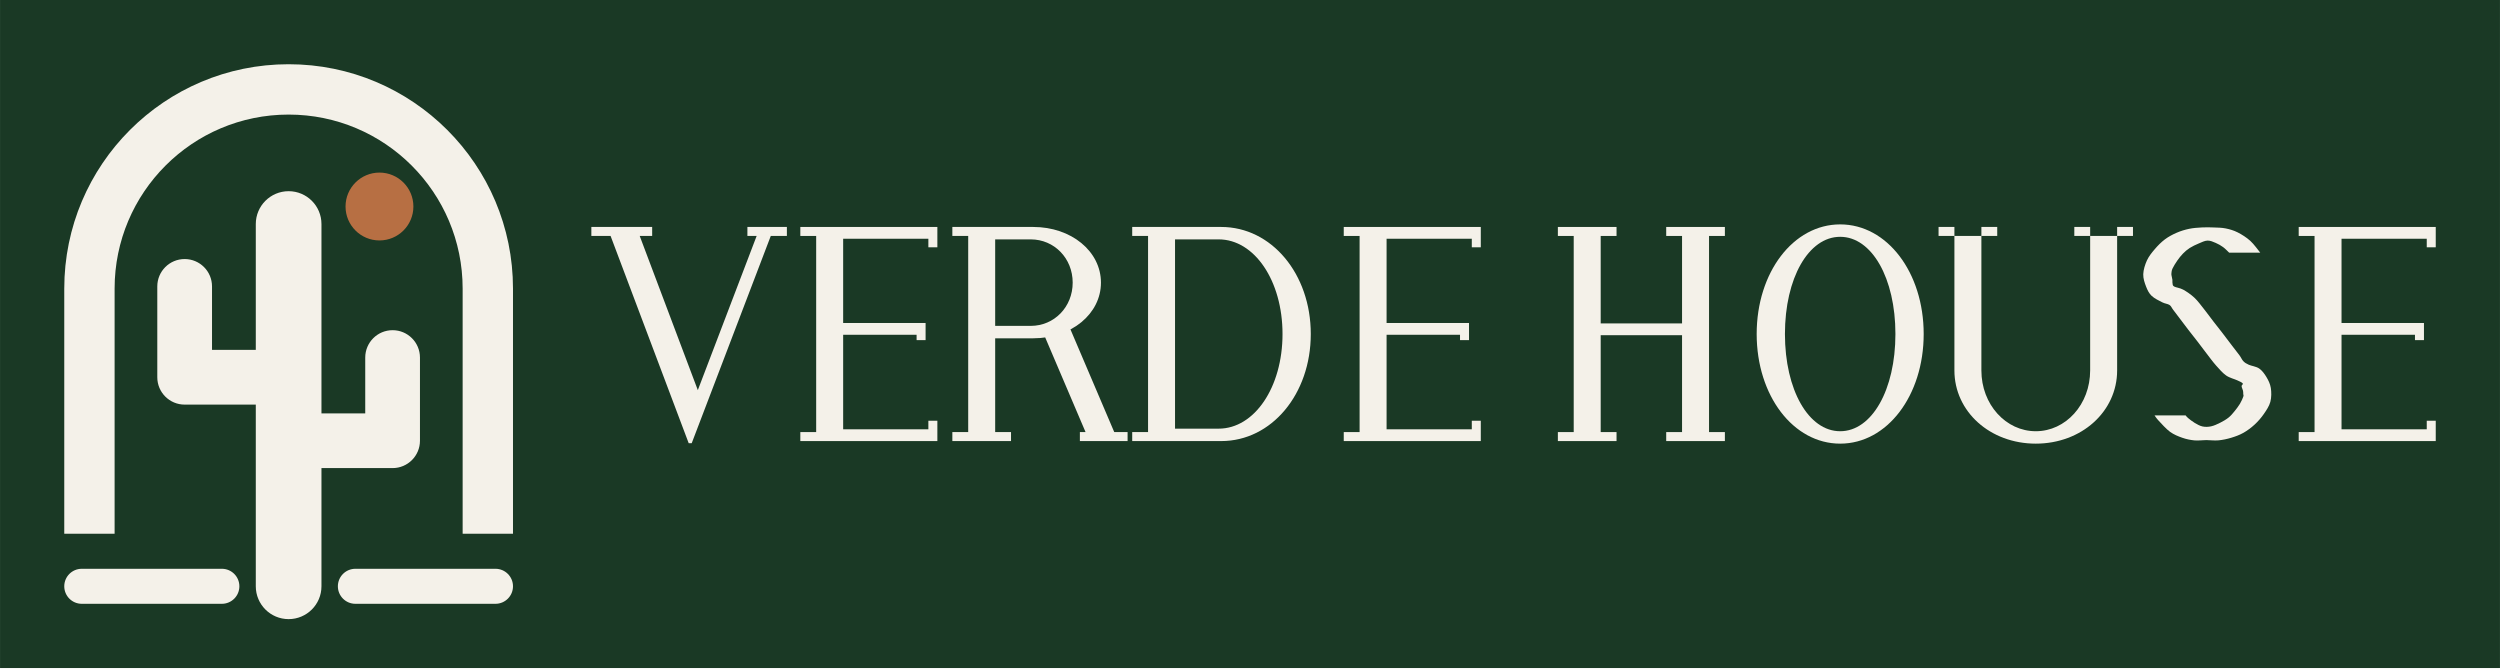
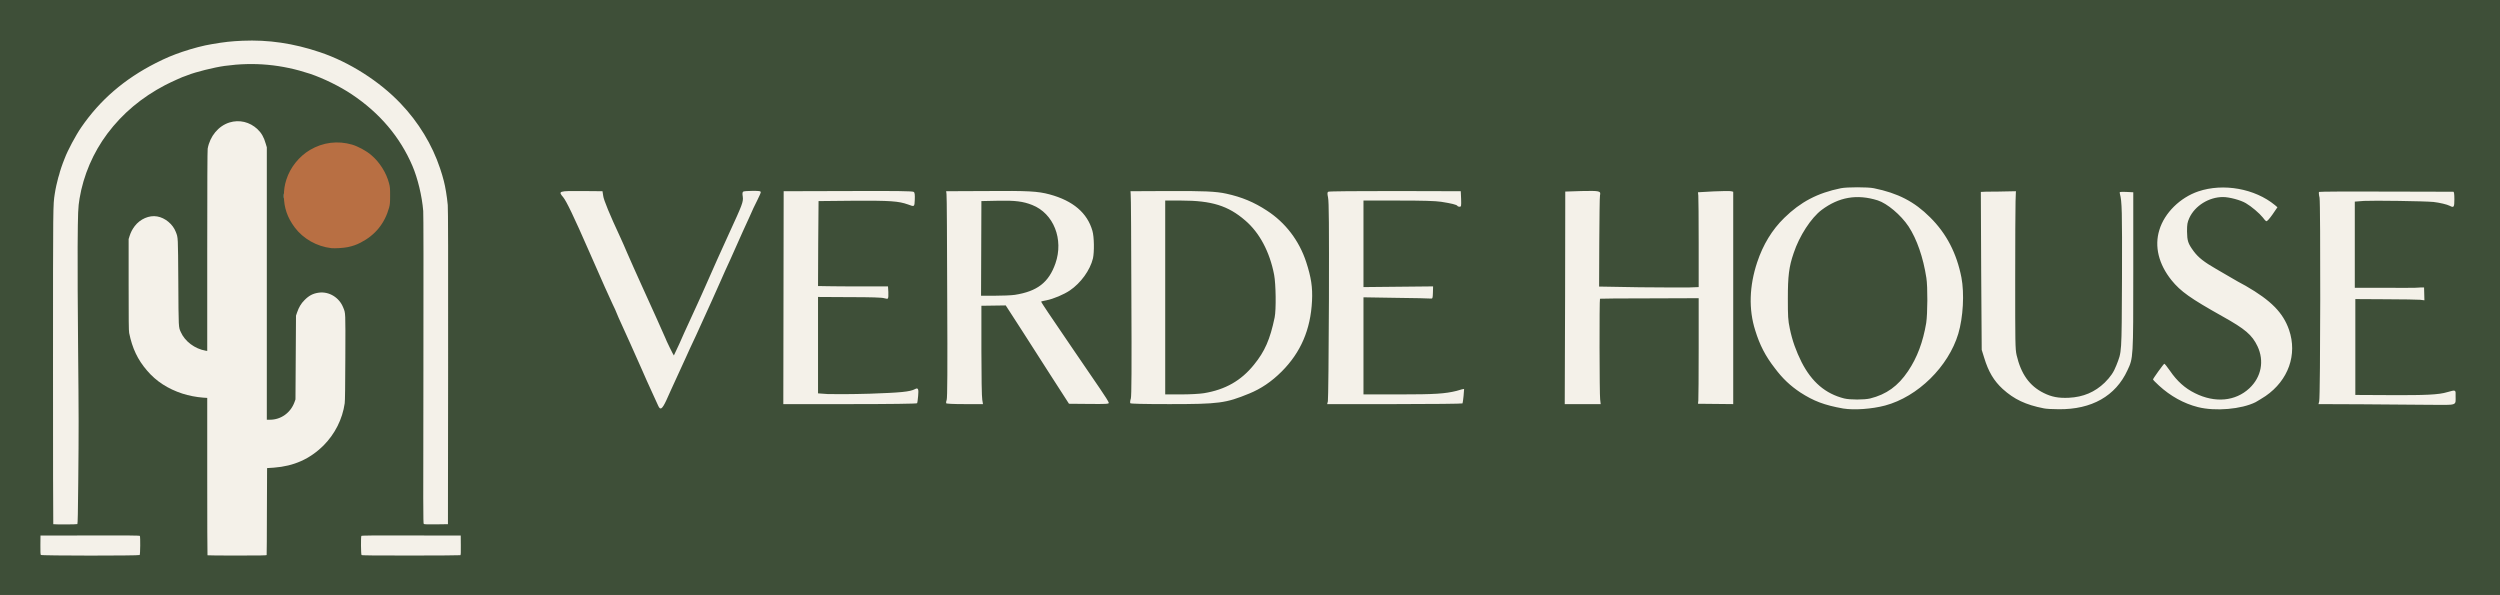
- <svg xmlns="http://www.w3.org/2000/svg" viewBox="-30 -30 1167.574 312.000" width="1167.6" height="312.0">
-   <rect x="-30" y="-30" width="1167.574" height="312.000" fill="#1A3925" />
-   <g transform="scale(0.255578)">
-     <path d="M0 858.00L0 410.00A410.00 410.00 0 0 1 820.00 410.00L820.00 858.00L728.00 858.00L728.00 410.00A318.00 318.00 0 0 0 92.00 410.00L92.00 858.00Z" fill="#F4F1E9" fill-rule="evenodd" />
-     <path d="M32.00 986.00A32.00 32.00 0 0 1 32.00 922.00L288.00 922.00A32.00 32.00 0 0 1 288.00 986.00ZM532.00 986.00A32.00 32.00 0 0 1 532.00 922.00L788.00 922.00A32.00 32.00 0 0 1 788.00 986.00Z" fill="#F4F1E9" />
-     <path d="M514.00 260.00A62.00 62.00 0 0 1 638.00 260.00A62.00 62.00 0 0 1 514.00 260.00Z" fill="#B76F43" />
-     <path d="M350.00 292.00A60.00 60.00 0 0 1 470.00 292.00L470.00 954.00A60.00 60.00 0 0 1 350.00 954.00ZM410.00 522.00A50.00 50.00 0 0 1 410.00 622.00L220.00 622.00A50.00 50.00 0 0 1 220.00 522.00ZM270.00 572.00A50.00 50.00 0 0 1 170.00 572.00L170.00 406.00A50.00 50.00 0 0 1 270.00 406.00ZM410.00 738.00A50.00 50.00 0 0 1 410.00 638.00L600.00 638.00A50.00 50.00 0 0 1 600.00 738.00ZM650.00 688.00A50.00 50.00 0 0 1 550.00 688.00L550.00 536.00A50.00 50.00 0 0 1 650.00 536.00Z" fill="#F4F1E9" />
+ <svg xmlns="http://www.w3.org/2000/svg" viewBox="-40 -40 2853.059 679" width="2853.059" height="679">
+   <rect x="-40" y="-40" width="2853.059" height="679" fill="#3E4F38" />
+   <g transform="translate(-478 -152)">
+     <path d="M484.6 745.3C484.2 744.8 484.0 741.4 484.1 733.9L484.2 723.2L540.7 723.1C585.6 723.0 597.3 723.1 597.6 723.6C598.3 724.7 598.1 744.7 597.4 745.4C596.5 746.3 485.3 746.3 484.6 745.3ZM674.8 745.7C674.6 745.5 674.5 705.0 674.5 655.7L674.5 566.1L669.9 565.8C661.9 565.2 653.3 563.5 646.2 561.2C629.6 555.8 616.2 547.1 605.9 535.0C595.1 522.5 589.0 509.6 585.4 492.0C584.9 489.4 584.8 477.8 584.8 436.8L584.8 384.8L585.9 381.3C587.4 376.7 588.9 373.9 591.7 370.1C597.9 361.9 608.3 357.4 617.3 359.0C626.4 360.5 635.3 367.9 638.6 376.6C641.3 383.6 641.1 380.6 641.5 434.0C641.8 487.4 641.7 485.1 644.4 491.1C649.0 501.6 660.4 510.1 672.6 512.2L674.5 512.5L674.5 398.6C674.5 321.2 674.7 283.7 675.0 281.7C677.6 267.4 687.2 255.8 699.8 251.8C711.1 248.3 723.0 251.1 731.8 259.4C736.3 263.6 739.2 268.6 741.2 275.8L742.5 280.1L742.5 435.6L742.5 591.0L746.1 591.0C758.7 591.0 769.7 583.0 774.1 570.9L775.2 567.8L775.5 520.0L775.8 472.2L777.1 468.4C779.0 462.8 781.7 458.2 785.5 454.5C790.6 449.3 795.2 446.9 801.8 446.0C813.5 444.4 825.2 451.5 829.7 463.0C832.4 469.7 832.3 466.8 832.1 519.8C832.0 550.1 831.8 570.1 831.4 572.2C828.8 590.4 820.2 607.3 807.3 620.3C791.7 635.8 773.4 644.0 750.5 645.7L742.8 646.2L742.6 695.5C742.6 722.6 742.4 745.0 742.3 745.4C742.1 745.9 734.9 746.0 708.6 746.0C690.2 746.0 675.0 745.9 674.8 745.7ZM850.6 745.4C849.9 744.7 849.7 724.7 850.4 723.6C850.7 723.1 862.4 723.0 907.3 723.1L963.8 723.2L963.9 734.2C964.0 742.7 963.9 745.3 963.4 745.6C963.0 745.8 937.7 746.0 907.0 746.0C864.3 746.0 851.1 745.9 850.6 745.4ZM498.8 710.2C498.6 710.0 498.5 629.0 498.5 530.3C498.5 342.7 498.5 346.2 500.5 333.2C501.3 327.7 503.1 319.6 504.5 314.6C504.8 313.7 505.2 312.3 505.5 311.4C505.7 310.5 506.2 309.0 506.4 308.0C507.0 305.8 508.7 300.9 509.7 298.2C510.1 297.1 511.0 294.7 511.8 292.8C515.2 283.7 524.5 266.3 530.8 257.2C552.2 226.1 579.9 202.2 615.7 184.0C627.6 178.0 634.8 175.0 646.2 171.1C658.8 166.9 669.9 164.0 680.2 162.3C694.3 159.9 701.5 159.1 714.6 158.5C744.2 157.2 773.0 161.4 803.2 171.6C836.6 182.8 871.1 204.7 895.2 230.1C915.6 251.4 931.3 277.3 940.2 304.1C942.2 310.1 943.0 312.8 944.5 318.5C946.2 324.9 948.1 336.3 949.0 346.0C949.4 350.1 949.5 404.3 949.4 531.0L949.2 710.2L935.8 710.4C925.5 710.5 922.2 710.4 921.6 709.9C920.9 709.3 920.9 691.1 921.2 534.0C921.4 418.8 921.3 356.7 921.0 352.8C919.6 335.6 914.7 315.5 908.7 301.4C894.6 268.4 871.4 241.0 839.5 219.7C825.8 210.5 807.2 201.4 791.8 196.2C759.5 185.5 728.1 182.6 694.5 187.2C682.2 188.9 661.1 194.2 652.4 197.7C650.7 198.4 649.2 199.0 648.9 199.0C647.9 199.0 633.3 205.6 626.5 209.1C599.6 223.2 577.9 241.4 560.6 264.4C544.2 286.3 533.2 312.1 528.8 338.5C527.1 349.0 526.9 353.0 526.6 393.5C526.5 415.9 526.7 466.5 527.1 506.0C527.9 590.6 527.9 600.5 527.3 662.5C527.0 696.0 526.7 709.9 526.3 710.1C525.6 710.6 499.3 710.6 498.8 710.2ZM761.7 335.8C761.7 333.3 761.8 332.2 761.9 333.4C762.0 334.5 762.0 336.5 761.9 337.9C761.8 339.2 761.7 338.2 761.7 335.8Z" fill="#F4F1E9" fill-rule="evenodd" />
+     <path d="M816.2 395.2C799.6 393.3 784.0 384.5 774.3 371.5C765.9 360.2 762.0 348.8 762.0 335.5C762.0 328.5 762.8 323.3 764.8 317.0C769.2 303.1 779.3 290.5 791.8 283.1C806.5 274.4 823.4 272.3 839.7 277.0C846.3 278.9 856.2 284.2 861.7 289.0C871.3 297.1 878.9 309.2 882.0 321.2C883.1 325.2 883.2 326.9 883.2 335.2C883.2 343.5 883.0 345.3 882.1 348.8C877.1 366.9 866.2 380.4 849.5 388.9C844.7 391.4 840.9 392.7 835.0 394.0C830.4 395.0 820.2 395.6 816.2 395.2Z" fill="#B86F43" fill-rule="evenodd" />
  </g>
-   <g transform="translate(253.574 76.000)">
-     <g transform="translate(0.000 0)">
-       <path d="M0 0L13.6 0L42.323 76.211L71.4 0L78 0L39.466 101L38.066 101ZM-7.4 0L21 0L21 4.2L-7.4 4.2ZM65.48 0L83.92 0L83.92 4.2L65.48 4.2Z" fill="#F4F1E9" />
-     </g>
-     <g transform="translate(90.200 0)">
-       <path d="M7.4 0L20 0L20 100L7.4 100ZM0 0L27.4 0L27.4 4.2L0 4.2ZM0 95.8L27.4 95.8L27.4 100L0 100ZM7.4 0L64 0L64 5.5L7.4 5.5ZM7.4 44.85L58.5 44.85L58.5 50.35L7.4 50.35ZM7.4 94.5L64 94.5L64 100L7.4 100ZM59.8 0L64 0L64 9.5L59.8 9.5ZM59.8 90.5L64 90.5L64 100L59.8 100ZM54.3 44.85L58.5 44.85L58.5 52.85L54.3 52.85Z" fill="#F4F1E9" />
-     </g>
-     <g transform="translate(168.600 0)">
-       <path d="M0 0L12.6 0L12.6 100L0 100ZM12.6 0L30.384 0C48.152 0 62 11.388 62 26C62 40.612 48.152 52 30.384 52L12.6 52ZM12.6 5.8L12.6 46.2L29.184 46.2C40.208 46.2 48.8 37.352 48.8 26C48.8 14.648 40.208 5.8 29.184 5.8ZM34 47L47.4 47L70 100L56.6 100ZM-7.4 0L20 0L20 4.2L-7.4 4.2ZM-7.4 95.8L20 95.8L20 100L-7.4 100ZM52.16 95.8L74.44 95.8L74.44 100L52.16 100Z" fill="#F4F1E9" />
-     </g>
-     <g transform="translate(252.600 0)">
-       <path d="M0 0L12.6 0L12.6 100L0 100ZM12.6 0L34.156 0C57.672 0 76 21.9 76 50C76 78.1 57.672 100 34.156 100L12.6 100ZM12.6 5.8L12.6 94.2L32.956 94.2C49.728 94.2 62.8 74.84 62.8 50C62.8 25.16 49.728 5.8 32.956 5.8ZM-7.4 0L20 0L20 4.2L-7.4 4.2ZM-7.4 95.8L20 95.8L20 100L-7.4 100Z" fill="#F4F1E9" />
-     </g>
-     <g transform="translate(344.000 0)">
-       <path d="M7.4 0L20 0L20 100L7.4 100ZM0 0L27.4 0L27.4 4.2L0 4.2ZM0 95.8L27.4 95.8L27.4 100L0 100ZM7.4 0L64 0L64 5.5L7.4 5.5ZM7.4 44.85L58.5 44.85L58.5 50.35L7.4 50.35ZM7.4 94.5L64 94.5L64 100L7.4 100ZM59.8 0L64 0L64 9.5L59.8 9.5ZM59.8 90.5L64 90.5L64 100L59.8 100ZM54.3 44.85L58.5 44.85L58.5 52.85L54.3 52.85Z" fill="#F4F1E9" />
-     </g>
-     <g transform="translate(444.000 0)">
-       <path d="M7.4 0L20 0L20 100L7.4 100ZM0 0L27.4 0L27.4 4.2L0 4.2ZM0 95.8L27.4 95.8L27.4 100L0 100ZM58 0L70.6 0L70.6 100L58 100ZM50.6 0L78 0L78 4.2L50.6 4.2ZM50.6 95.8L78 95.8L78 100L50.6 100ZM13.7 45.05L64.3 45.05L64.3 50.55L13.7 50.55Z" fill="#F4F1E9" />
-     </g>
-     <g transform="translate(536.850 0)">
-       <path d="M39 -1.2C60.918 -1.2 78 21.226 78 50C78 78.774 60.918 101.2 39 101.2C17.082 101.2 0 78.774 0 50C0 21.226 17.082 -1.2 39 -1.2ZM39 4.6C24.191 4.6 13.2 23.94 13.2 50C13.2 76.06 24.191 95.4 39 95.4C53.809 95.4 64.8 76.06 64.8 50C64.8 23.94 53.809 4.6 39 4.6Z" fill="#F4F1E9" />
-     </g>
-     <g transform="translate(629.200 0)">
-       <path d="M0 0L0 67C0 86.22 16.644 101.2 38 101.2C59.356 101.2 76 86.22 76 67L76 0L63.4 0L63.4 67C63.4 82.961 51.938 95.4 38 95.4C24.062 95.4 12.6 82.961 12.6 67L12.6 0ZM-7.4 0L20 0L20 4.2L-7.4 4.2ZM56 0L83.4 0L83.4 4.2L56 4.2Z" fill="#F4F1E9" />
-     </g>
-     <g transform="translate(718.350 0)">
-       <path d="M53.682 12C52.905 11.079 50.77 8.047 49.019 6.472C47.268 4.897 45.083 3.513 43.176 2.549C41.268 1.585 39.44 1.075 37.572 0.689C35.704 0.304 33.822 0.314 31.967 0.236C30.111 0.159 28.352 0.12 26.439 0.225C24.526 0.33 22.459 0.452 20.487 0.868C18.515 1.283 16.501 1.892 14.606 2.718C12.712 3.545 10.818 4.548 9.119 5.825C7.421 7.102 5.808 8.745 4.415 10.382C3.021 12.019 1.653 13.696 0.758 15.644C-0.136 17.592 -0.886 20.037 -0.951 22.07C-1.016 24.103 -0.283 26.163 0.366 27.842C1.014 29.522 1.691 30.927 2.94 32.147C4.189 33.367 6.463 34.447 7.859 35.162C9.254 35.877 10.462 35.861 11.312 36.435C12.163 37.009 12.191 37.587 12.963 38.606C13.736 39.624 14.765 40.985 15.947 42.546C17.128 44.106 18.633 46.125 20.052 47.969C21.471 49.812 23.033 51.752 24.462 53.607C25.891 55.462 27.193 57.246 28.626 59.097C30.06 60.949 31.542 63.006 33.064 64.716C34.585 66.427 36.1 68.206 37.754 69.36C39.408 70.514 41.697 71.024 42.987 71.64C44.278 72.256 45.168 72.6 45.499 73.057C45.831 73.514 44.953 73.806 44.978 74.382C45.002 74.958 45.518 75.901 45.647 76.515C45.776 77.129 45.732 77.611 45.752 78.066C45.772 78.52 46.027 78.49 45.77 79.244C45.512 79.998 44.91 81.425 44.206 82.588C43.503 83.751 42.445 85.143 41.549 86.223C40.653 87.303 39.923 88.202 38.829 89.07C37.736 89.938 36.336 90.756 34.987 91.43C33.638 92.105 32.107 92.825 30.737 93.117C29.367 93.409 28.036 93.448 26.767 93.185C25.498 92.922 24.261 92.203 23.123 91.54C21.985 90.877 20.652 89.797 19.938 89.207C19.224 88.617 19.023 88.201 18.839 88L4.318 88C4.633 88.407 5.003 89.162 6.207 90.44C7.412 91.718 9.695 94.332 11.543 95.668C13.391 97.004 15.396 97.788 17.295 98.457C19.194 99.125 21.078 99.5 22.937 99.68C24.796 99.861 26.575 99.543 28.45 99.54C30.324 99.537 32.23 99.845 34.182 99.662C36.134 99.479 38.213 99.034 40.163 98.442C42.114 97.851 44.065 97.142 45.885 96.114C47.705 95.085 49.505 93.732 51.084 92.272C52.663 90.812 54.136 89.122 55.358 87.352C56.58 85.581 57.871 83.677 58.415 81.647C58.96 79.618 58.934 77.105 58.626 75.176C58.318 73.248 57.476 71.588 56.569 70.076C55.662 68.565 54.563 67.062 53.186 66.105C51.808 65.149 49.533 64.904 48.304 64.338C47.075 63.771 46.535 63.443 45.813 62.707C45.09 61.97 44.889 61.179 43.97 59.919C43.052 58.659 41.629 56.889 40.3 55.149C38.971 53.409 37.422 51.33 35.996 49.479C34.57 47.628 33.173 45.895 31.743 44.041C30.312 42.186 28.883 40.186 27.416 38.353C25.948 36.52 24.553 34.552 22.937 33.041C21.322 31.531 19.302 30.165 17.72 29.291C16.138 28.417 14.279 28.297 13.446 27.798C12.614 27.298 12.856 26.819 12.724 26.296C12.593 25.773 12.736 25.264 12.658 24.66C12.579 24.055 12.329 23.188 12.255 22.671C12.18 22.154 12.136 22.099 12.212 21.558C12.287 21.018 12.257 20.397 12.708 19.427C13.159 18.457 14.1 16.907 14.919 15.739C15.737 14.571 16.643 13.406 17.617 12.418C18.59 11.43 19.546 10.592 20.762 9.811C21.977 9.03 23.529 8.306 24.91 7.73C26.291 7.155 27.715 6.405 29.047 6.359C30.38 6.313 31.687 6.944 32.905 7.454C34.122 7.964 35.31 8.661 36.353 9.418C37.396 10.176 38.693 11.57 39.161 12Z" fill="#F4F1E9" />
-     </g>
-     <g transform="translate(790.000 0)">
-       <path d="M7.4 0L20 0L20 100L7.4 100ZM0 0L27.4 0L27.4 4.2L0 4.2ZM0 95.8L27.4 95.8L27.4 100L0 100ZM7.4 0L64 0L64 5.5L7.4 5.5ZM7.4 44.85L58.5 44.85L58.5 50.35L7.4 50.35ZM7.4 94.5L64 94.5L64 100L7.4 100ZM59.8 0L64 0L64 9.5L59.8 9.5ZM59.8 90.5L64 90.5L64 100L59.8 100ZM54.3 44.85L58.5 44.85L58.5 52.85L54.3 52.85Z" fill="#F4F1E9" />
-     </g>
+   <g transform="translate(586.84 161.73) scale(2.01124) translate(-181 -785)">
+     <path d="M915.2 916.5C904.5 914.6 898.5 912.3 890.9 907.4C885.2 903.6 880.8 899.5 876.4 893.6C871.1 886.8 867.8 880.4 865.3 872.2C861.5 860.3 861.9 847.0 866.4 833.5C869.7 823.6 874.8 815.1 881.8 808.3C891.0 799.3 900.6 794.2 913.9 791.5C917.4 790.8 929.2 790.8 932.6 791.5C946.3 794.3 955.6 799.1 964.5 808.0C973.8 817.2 979.6 828.4 982.3 842.2C984.0 851.2 983.3 864.7 980.5 874.1C974.9 892.7 957.6 909.8 939.0 914.8C931.5 916.8 921.4 917.5 915.2 916.5ZM1029.0 916.4C1018.8 914.4 1012.2 911.3 1005.7 905.4C1000.7 900.8 997.6 895.6 995.2 887.7L993.8 883.2L993.5 838.5C993.4 813.9 993.3 793.7 993.3 793.6C993.3 793.5 997.8 793.4 1003.3 793.4L1013.2 793.2L1013.0 799.0C1012.9 802.2 1012.8 822.2 1012.8 843.5C1012.8 879.0 1012.8 882.6 1013.6 886.2C1016.1 896.9 1020.9 903.7 1029.0 907.7C1033.4 909.9 1037.4 910.7 1043.3 910.4C1051.4 910.0 1058.0 907.2 1063.6 901.8C1066.9 898.5 1068.7 895.9 1070.2 892.0C1073.3 884.0 1073.2 886.5 1073.4 842.2C1073.5 803.9 1073.4 799.2 1072.2 794.6C1071.9 793.5 1071.9 793.5 1075.8 793.6L1079.8 793.8L1079.8 838.5C1079.8 888.0 1079.8 887.8 1076.5 894.8C1069.8 909.4 1056.2 917.1 1037.5 916.9C1034.1 916.9 1030.2 916.7 1029.0 916.4ZM1116.5 915.7C1108.5 913.7 1100.8 909.4 1094.4 903.5C1092.5 901.8 1091.0 900.2 1091.0 900.0C1091.0 899.5 1096.9 891.3 1097.4 891.1C1097.6 891.0 1099.1 892.9 1100.7 895.2C1104.6 900.9 1109.1 905.0 1114.8 907.8C1126.2 913.5 1137.8 912.4 1145.7 905.0C1152.5 898.6 1154.2 889.5 1150.3 881.2C1147.2 874.7 1143.3 871.4 1130.4 864.2C1112.2 854.0 1106.7 850.1 1101.5 843.7C1094.2 834.6 1091.7 824.5 1094.6 815.2C1097.5 805.5 1106.4 796.8 1116.7 793.3C1130.9 788.5 1148.8 791.7 1160.2 801.1L1161.6 802.3L1158.8 806.4C1157.1 808.8 1155.7 810.4 1155.3 810.2C1154.9 810.1 1154.0 809.1 1153.3 808.1C1151.4 805.7 1146.8 801.8 1143.7 800.0C1140.7 798.2 1134.2 796.5 1130.7 796.5C1122.8 796.5 1114.8 801.4 1111.6 808.4C1110.5 810.9 1110.3 811.9 1110.3 816.0C1110.4 821.4 1110.8 822.8 1114.1 827.3C1116.7 830.8 1120.0 833.4 1126.8 837.3C1129.5 838.9 1133.4 841.1 1135.4 842.3C1137.4 843.5 1139.1 844.5 1139.2 844.5C1139.3 844.5 1141.3 845.6 1143.6 846.9C1158.0 855.2 1164.8 862.1 1168.2 871.9C1173.0 885.9 1167.8 900.5 1154.9 909.4C1152.9 910.7 1150.3 912.3 1149.2 912.9C1141.2 916.9 1126.4 918.2 1116.5 915.7ZM242.8 914.9C242.4 914.0 240.7 910.3 239.1 906.8C237.4 903.2 235.0 897.7 233.6 894.5C231.2 889.1 223.3 871.3 220.3 864.9C219.6 863.3 219.0 861.9 219.0 861.8C219.0 861.7 218.1 859.6 216.9 857.2C214.7 852.5 211.6 845.6 203.8 827.8C194.7 807.0 190.8 799.0 188.9 796.6C185.9 793.1 186.3 793.0 200.0 793.1L211.2 793.2L211.6 795.8C211.8 798.0 215.5 806.9 221.1 818.9C222.2 821.3 224.1 825.5 225.2 828.2C226.4 831.0 228.1 834.8 229.0 836.8C229.9 838.7 231.9 843.2 233.5 846.8C235.1 850.3 238.8 858.5 241.7 864.9C244.6 871.3 247.0 876.7 247.0 876.8C247.0 877.2 251.6 886.6 251.7 886.4C251.8 886.3 253.2 883.3 254.8 879.8C256.3 876.2 258.9 870.7 260.3 867.6C261.8 864.4 263.0 861.8 263.0 861.7C263.0 861.7 264.0 859.5 265.2 856.9C266.4 854.4 268.5 849.5 270.0 846.2C274.3 836.4 278.1 827.9 283.0 817.2C290.5 800.9 291.2 799.2 290.8 796.3C290.5 794.5 290.6 793.7 291.1 793.4C291.5 793.2 293.8 793.0 296.4 793.0C300.2 793.0 301.0 793.1 301.0 793.8C301.0 794.2 300.1 796.2 299.0 798.4C297.9 800.5 295.9 804.7 294.6 807.8C293.2 810.8 291.5 814.5 290.8 816.1C288.8 820.6 287.4 823.6 283.8 831.8C281.9 835.9 279.4 841.4 278.3 844.0C277.1 846.6 274.8 851.7 273.3 855.2C269.9 862.8 269.4 863.9 264.3 875.0C262.2 879.5 259.4 885.4 258.3 888.0C257.1 890.6 254.6 896.0 252.8 900.0C251.0 904.0 248.5 909.3 247.4 911.9C245.0 917.0 244.0 917.6 242.8 914.9ZM1209.6 914.1L1184.9 914.0L1185.3 912.4C1186.0 909.5 1186.1 800.2 1185.5 796.9C1185.1 795.3 1185.0 793.8 1185.2 793.6C1185.4 793.4 1202.5 793.3 1223.2 793.4C1243.8 793.4 1261.0 793.5 1261.4 793.5C1261.8 793.5 1262.0 794.7 1262.0 797.8C1262.0 802.3 1261.7 802.7 1259.4 801.5C1257.9 800.7 1253.6 799.7 1250.2 799.3C1245.0 798.8 1216.1 798.4 1210.7 798.7L1205.5 799.1L1205.5 823.5L1205.5 848.0L1221.4 848.0C1230.1 848.1 1238.3 848.0 1239.5 848.0C1240.7 847.9 1242.4 847.8 1243.2 847.8L1244.8 847.8L1244.9 851.4L1245.0 855.1L1242.6 854.8C1241.3 854.7 1232.5 854.5 1223.0 854.5L1205.8 854.4L1205.8 881.6L1205.8 908.8L1225.5 908.9C1245.6 909.0 1253.1 908.7 1258.0 907.2C1262.9 905.8 1262.8 905.8 1262.7 909.5C1262.7 915.0 1264.0 914.5 1248.1 914.4C1240.5 914.3 1223.1 914.2 1209.6 914.1ZM313.9 853.6L314.0 793.2L350.6 793.1C377.8 793.0 387.3 793.1 387.8 793.6C388.4 794.0 388.5 795.2 388.4 798.0C388.2 802.2 388.3 802.1 384.5 800.7C379.1 798.8 374.6 798.5 353.8 798.6L333.8 798.8L333.6 822.9L333.5 847.0L339.1 847.1C342.2 847.2 351.2 847.2 359.0 847.2L373.2 847.2L373.4 850.4C373.5 852.2 373.4 853.8 373.1 854.1C372.9 854.3 371.9 854.2 371.0 853.9C369.8 853.5 363.6 853.3 351.4 853.3L333.5 853.2L333.5 880.6L333.5 907.9L339.1 908.3C342.2 908.4 352.9 908.4 362.8 908.1C380.3 907.5 385.7 907.0 388.5 905.5C390.3 904.5 390.7 905.4 390.3 909.4C390.1 911.4 389.9 913.3 389.7 913.5C389.6 913.8 373.9 914.0 351.6 914.0L313.8 914.0L313.9 853.6ZM406.2 913.5C406.1 913.2 406.2 912.3 406.5 911.6C406.9 910.6 407.0 894.2 406.8 853.2C406.7 821.9 406.6 795.6 406.4 794.8L406.2 793.2L429.0 793.1C452.8 792.9 458.2 793.2 464.9 795.0C478.2 798.6 486.3 805.5 489.2 815.7C490.2 819.1 490.3 827.7 489.5 831.3C487.9 838.0 482.6 845.3 476.4 849.5C473.0 851.8 467.1 854.3 463.1 855.1C461.5 855.4 460.2 855.7 460.1 855.8C460.0 855.9 461.8 858.7 464.1 862.1C466.4 865.5 472.8 874.9 478.3 883.0C483.8 891.1 490.6 901.1 493.4 905.1C496.2 909.2 498.5 912.8 498.5 913.3C498.5 913.9 497.0 914.0 487.2 913.9L475.9 913.8L465.2 897.2C459.4 888.2 452.4 877.3 449.7 873.0C447.0 868.8 443.7 863.7 442.4 861.7L440.0 858.0L433.1 858.1L426.2 858.2L426.2 883.8C426.2 897.8 426.4 910.3 426.7 911.6L427.1 914.0L416.8 914.0C410.1 914.0 406.4 913.8 406.2 913.5ZM510.7 913.5C510.5 913.2 510.6 912.0 511.0 910.8C511.4 909.3 511.5 893.7 511.3 852.5C511.2 821.6 511.1 795.6 510.9 794.8L510.8 793.2L531.8 793.1C552.0 793.0 559.4 793.3 565.2 794.6C573.9 796.5 580.9 799.4 588.2 804.2C598.7 811.0 606.5 821.2 610.5 833.4C613.3 842.0 614.2 847.7 613.8 855.5C613.0 871.7 607.4 884.7 596.6 895.5C590.8 901.3 584.8 905.3 578.2 908.0C564.8 913.5 561.0 914.0 532.9 914.0C517.8 914.0 511.0 913.8 510.7 913.5ZM622.8 912.4C623.0 911.5 623.3 885.8 623.4 855.2C623.5 813.2 623.4 799.0 622.9 796.8C622.4 794.4 622.5 793.8 623.0 793.5C623.4 793.2 639.7 793.1 661.0 793.1L698.2 793.2L698.4 797.6C698.5 801.7 698.5 802.0 697.5 802.0C697.0 802.0 696.4 801.8 696.3 801.5C695.8 800.8 692.8 800.1 687.1 799.2C683.5 798.7 677.4 798.5 662.6 798.5L643.0 798.5L643.0 823.1L643.0 847.6L662.8 847.4L682.5 847.2L682.4 850.8C682.3 854.2 682.2 854.2 681.0 854.1C680.3 854.0 671.5 853.8 661.4 853.7L643.0 853.4L643.0 881.0L643.0 908.5L663.4 908.5C683.7 908.5 689.3 908.1 695.8 906.5C696.9 906.2 698.3 905.8 698.9 905.6L700.1 905.4L699.8 909.3C699.6 911.5 699.3 913.4 699.2 913.6C699.0 913.8 681.7 914.0 660.7 914.0L622.4 914.0L622.8 912.4ZM757.4 853.7L757.5 793.4L766.7 793.1C777.1 792.9 777.8 793.0 777.2 795.6C777.0 796.4 776.9 808.4 776.8 822.2L776.7 847.3L799.7 847.7C812.4 847.8 825.1 847.9 828.0 847.8L833.2 847.6L833.2 822.7C833.2 809.0 833.1 796.9 833.0 795.8L832.8 793.8L841.6 793.3C846.4 793.1 850.9 793.0 851.6 793.2L852.8 793.5L852.8 853.7L852.8 914.0L842.8 913.9L832.8 913.8L833.0 912.0C833.1 911.0 833.2 897.6 833.2 882.1L833.2 853.9L805.3 854.0C789.9 854.0 777.2 854.1 777.2 854.2C776.8 854.5 776.9 909.0 777.3 911.4L777.6 914.0L767.4 914.0L757.2 914.0L757.4 853.7ZM930.5 910.8C939.7 908.5 946.3 903.8 952.0 895.3C957.2 887.6 960.5 878.7 962.3 868.0C963.1 862.8 963.2 847.5 962.4 842.4C960.6 830.7 957.0 820.4 952.3 813.2C947.9 806.6 940.1 800.1 934.8 798.4C923.0 794.7 912.8 796.5 903.0 803.8C897.0 808.3 890.3 818.6 887.1 828.3C884.4 836.1 883.8 841.5 883.8 854.0C883.8 864.2 883.9 866.4 884.9 871.1C886.3 878.0 888.5 884.0 891.6 890.2C897.4 901.5 905.1 908.1 915.8 910.8C919.1 911.6 927.1 911.6 930.5 910.8ZM552.5 907.8C564.6 905.8 573.6 900.7 580.9 891.6C587.0 884.1 590.0 877.3 592.6 864.8C593.5 860.4 593.3 845.8 592.3 840.6C589.8 827.6 584.0 816.7 575.9 809.8C566.2 801.4 556.8 798.5 539.6 798.5L530.5 798.5L530.5 853.5L530.5 908.5L539.4 908.5C544.5 908.5 550.0 908.2 552.5 907.8ZM445.2 852.0C457.9 850.0 464.4 845.0 468.2 834.2C473.0 820.5 467.2 805.8 455.0 801.0C449.9 799.0 445.6 798.4 435.6 798.6L426.2 798.8L426.1 825.6L426.0 852.5L433.8 852.5C438.1 852.5 443.2 852.3 445.2 852.0Z" fill="#F4F1E9" fill-rule="evenodd" />
  </g>
</svg>
